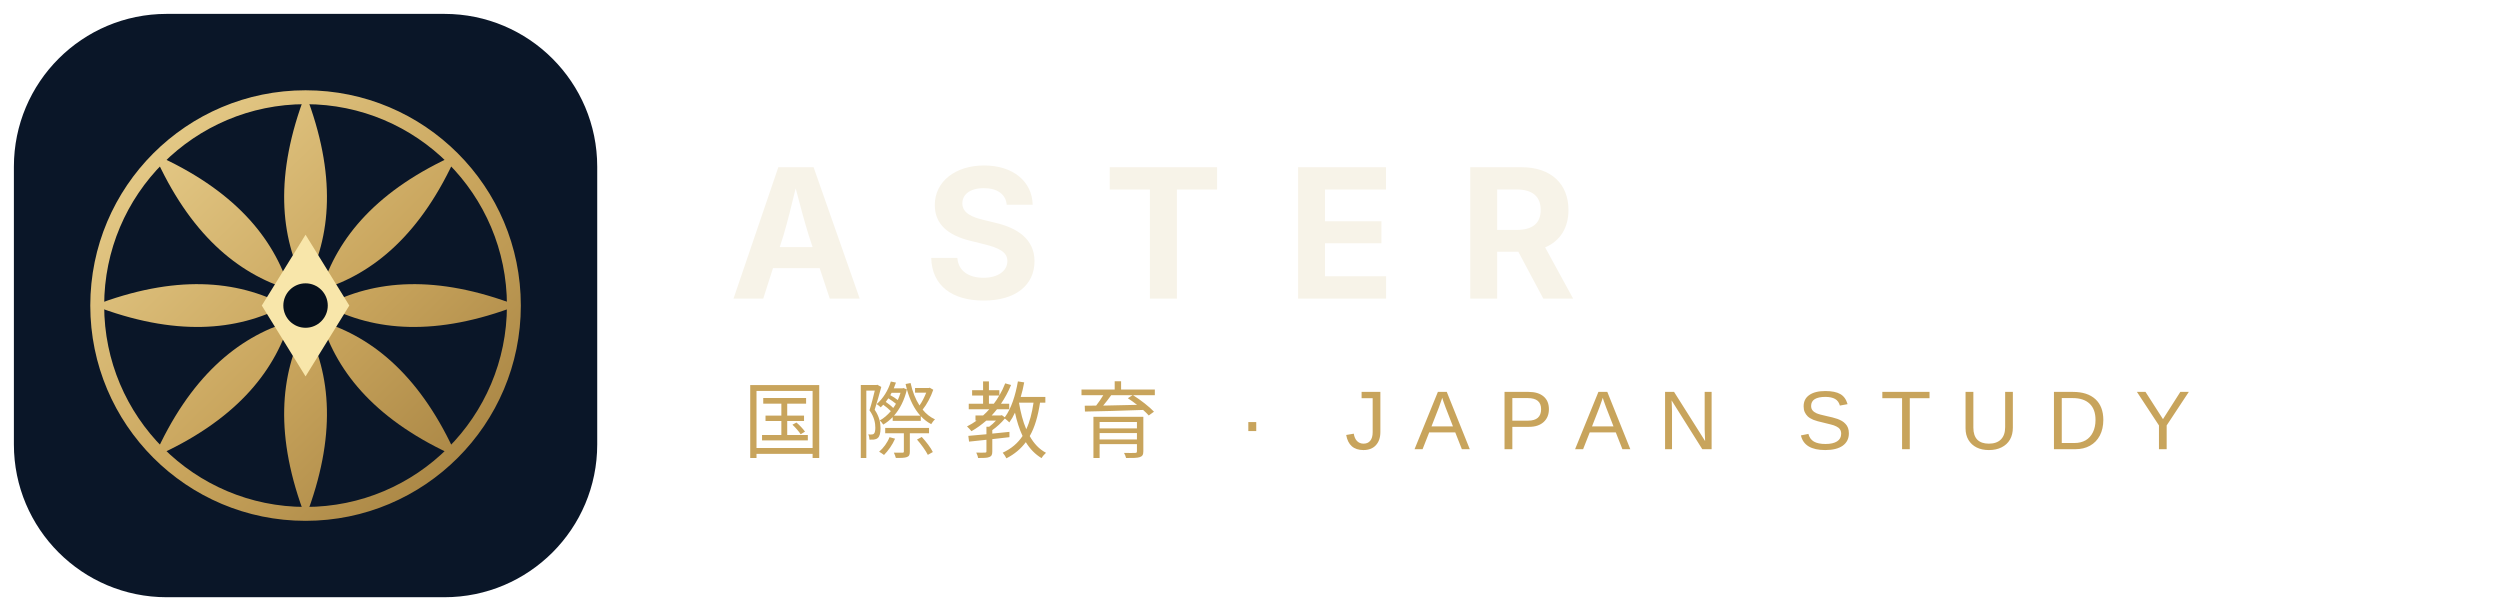
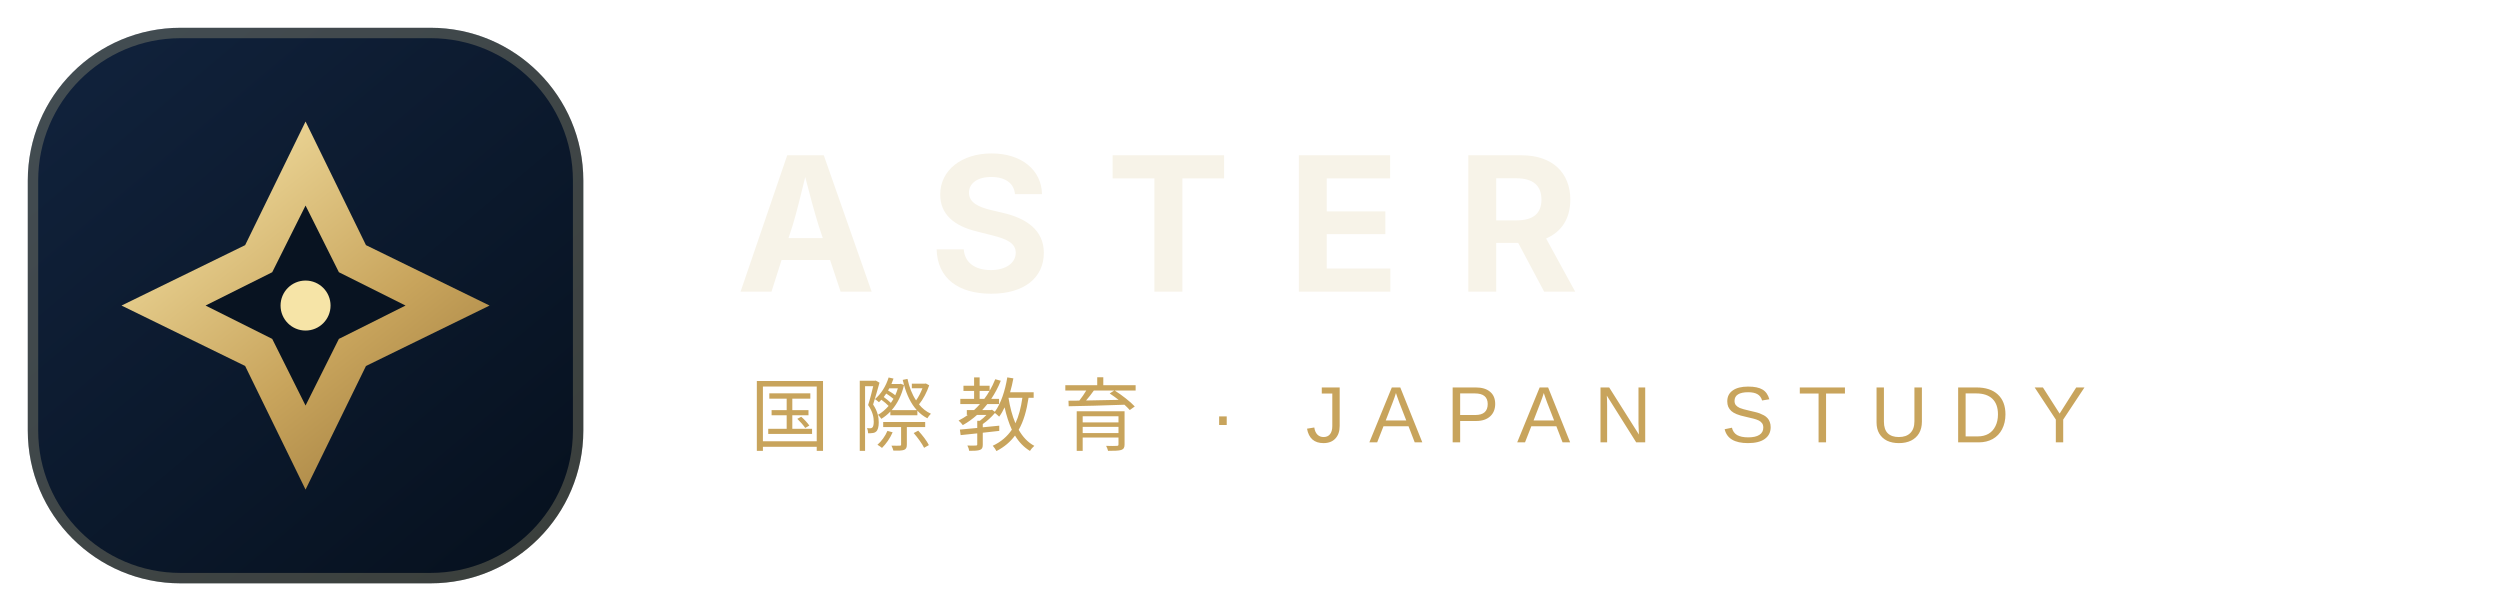
<svg xmlns="http://www.w3.org/2000/svg" viewBox="0 0 360 88" role="img" aria-labelledby="title desc">
  <defs>
-     <linearGradient id="gold" x1="10" y1="4" x2="86" y2="82" gradientUnits="userSpaceOnUse">
-       <stop stop-color="#F1DA9A" />
-       <stop offset=".5" stop-color="#C8A45C" />
-       <stop offset="1" stop-color="#8D6A2F" />
+     <linearGradient id="bg" x1="12" y1="6" x2="76" y2="82" gradientUnits="userSpaceOnUse">
+       <stop stop-color="#10213A" />
+       <stop offset="1" stop-color="#06101D" />
+     </linearGradient>
+     <linearGradient id="gold" x1="20" y1="14" x2="68" y2="74" gradientUnits="userSpaceOnUse">
+       <stop stop-color="#F6E4A7" />
+       <stop offset=".52" stop-color="#C8A45C" />
+       <stop offset="1" stop-color="#8E6B31" />
    </linearGradient>
  </defs>
-   <g transform="translate(2 2)">
-     <rect width="84" height="84" rx="22" fill="#0A1628" />
-     <circle cx="42" cy="42" r="30" fill="none" stroke="url(#gold)" stroke-width="2" />
-     <g fill="url(#gold)">
-       <path d="M42 11.5c4.5 11.7 3.7 20.6 0 27.6-3.7-7-4.5-15.9 0-27.6Z" />
-       <path d="M72.5 42c-11.7 4.5-20.6 3.7-27.6 0 7-3.7 15.9-4.5 27.6 0Z" />
-       <path d="M42 72.5c-4.5-11.7-3.7-20.6 0-27.6 3.7 7 4.5 15.9 0 27.6Z" />
-       <path d="M11.5 42c11.7-4.5 20.6-3.7 27.6 0-7 3.7-15.9 4.5-27.6 0Z" />
-       <path d="M20.2 20.2c11.5 5.1 17.2 12 19.5 19.5-7.5-2.3-14.4-8-19.5-19.5Z" />
-       <path d="M63.8 20.2c-5.1 11.5-12 17.2-19.5 19.5 2.3-7.5 8-14.4 19.5-19.5Z" />
-       <path d="M63.8 63.8c-11.5-5.1-17.2-12-19.5-19.5 7.5 2.3 14.4 8 19.5 19.5Z" />
-       <path d="M20.2 63.8c5.1-11.5 12-17.2 19.5-19.5-2.3 7.5-8 14.4-19.5 19.5Z" />
-     </g>
-     <path d="M42 31.8 48.3 42 42 52.2 35.7 42Z" fill="#F8E6AA" />
-     <circle cx="42" cy="42" r="3.2" fill="#06101D" />
+   <g transform="translate(4 4)">
+     <rect width="80" height="80" rx="22" fill="url(#bg)" />
+     <path d="M40 13.5 48.7 31.3 66.5 40 48.7 48.7 40 66.5 31.3 48.7 13.5 40 31.3 31.3Z" fill="url(#gold)" />
+     <path d="M40 25.6 44.8 35.2 54.4 40 44.8 44.8 40 54.4 35.2 44.8 25.6 40 35.2 35.2Z" fill="#081321" />
+     <circle cx="40" cy="40" r="3.6" fill="#F6E4A7" />
+     <rect x=".75" y=".75" width="78.5" height="78.5" rx="21.25" fill="none" stroke="rgba(246,228,167,.22)" stroke-width="1.5" />
  </g>
-   <g fill="#F7F3E8">
-     <text x="105" y="43" font-family="Avenir Next, Montserrat, Inter, Arial, sans-serif" font-size="26" font-weight="700" letter-spacing="9">ASTER</text>
-     <text x="107" y="65" font-family="Hiragino Sans, Yu Gothic, PingFang SC, Arial, sans-serif" font-size="12" font-weight="500" letter-spacing="4" fill="#C8A45C">国際教育 · JAPAN STUDY</text>
+   <g>
+     <text x="106" y="42" font-family="-apple-system, BlinkMacSystemFont, SF Pro Display, Avenir Next, Inter, Arial, sans-serif" font-size="27" font-weight="650" letter-spacing="8" fill="#F7F3E8">ASTER</text>
+     <text x="108" y="64" font-family="-apple-system, BlinkMacSystemFont, SF Pro Text, Hiragino Sans, PingFang SC, Arial, sans-serif" font-size="11.5" font-weight="500" letter-spacing="3.4" fill="#C8A45C">国際教育 · JAPAN STUDY</text>
  </g>
</svg>
